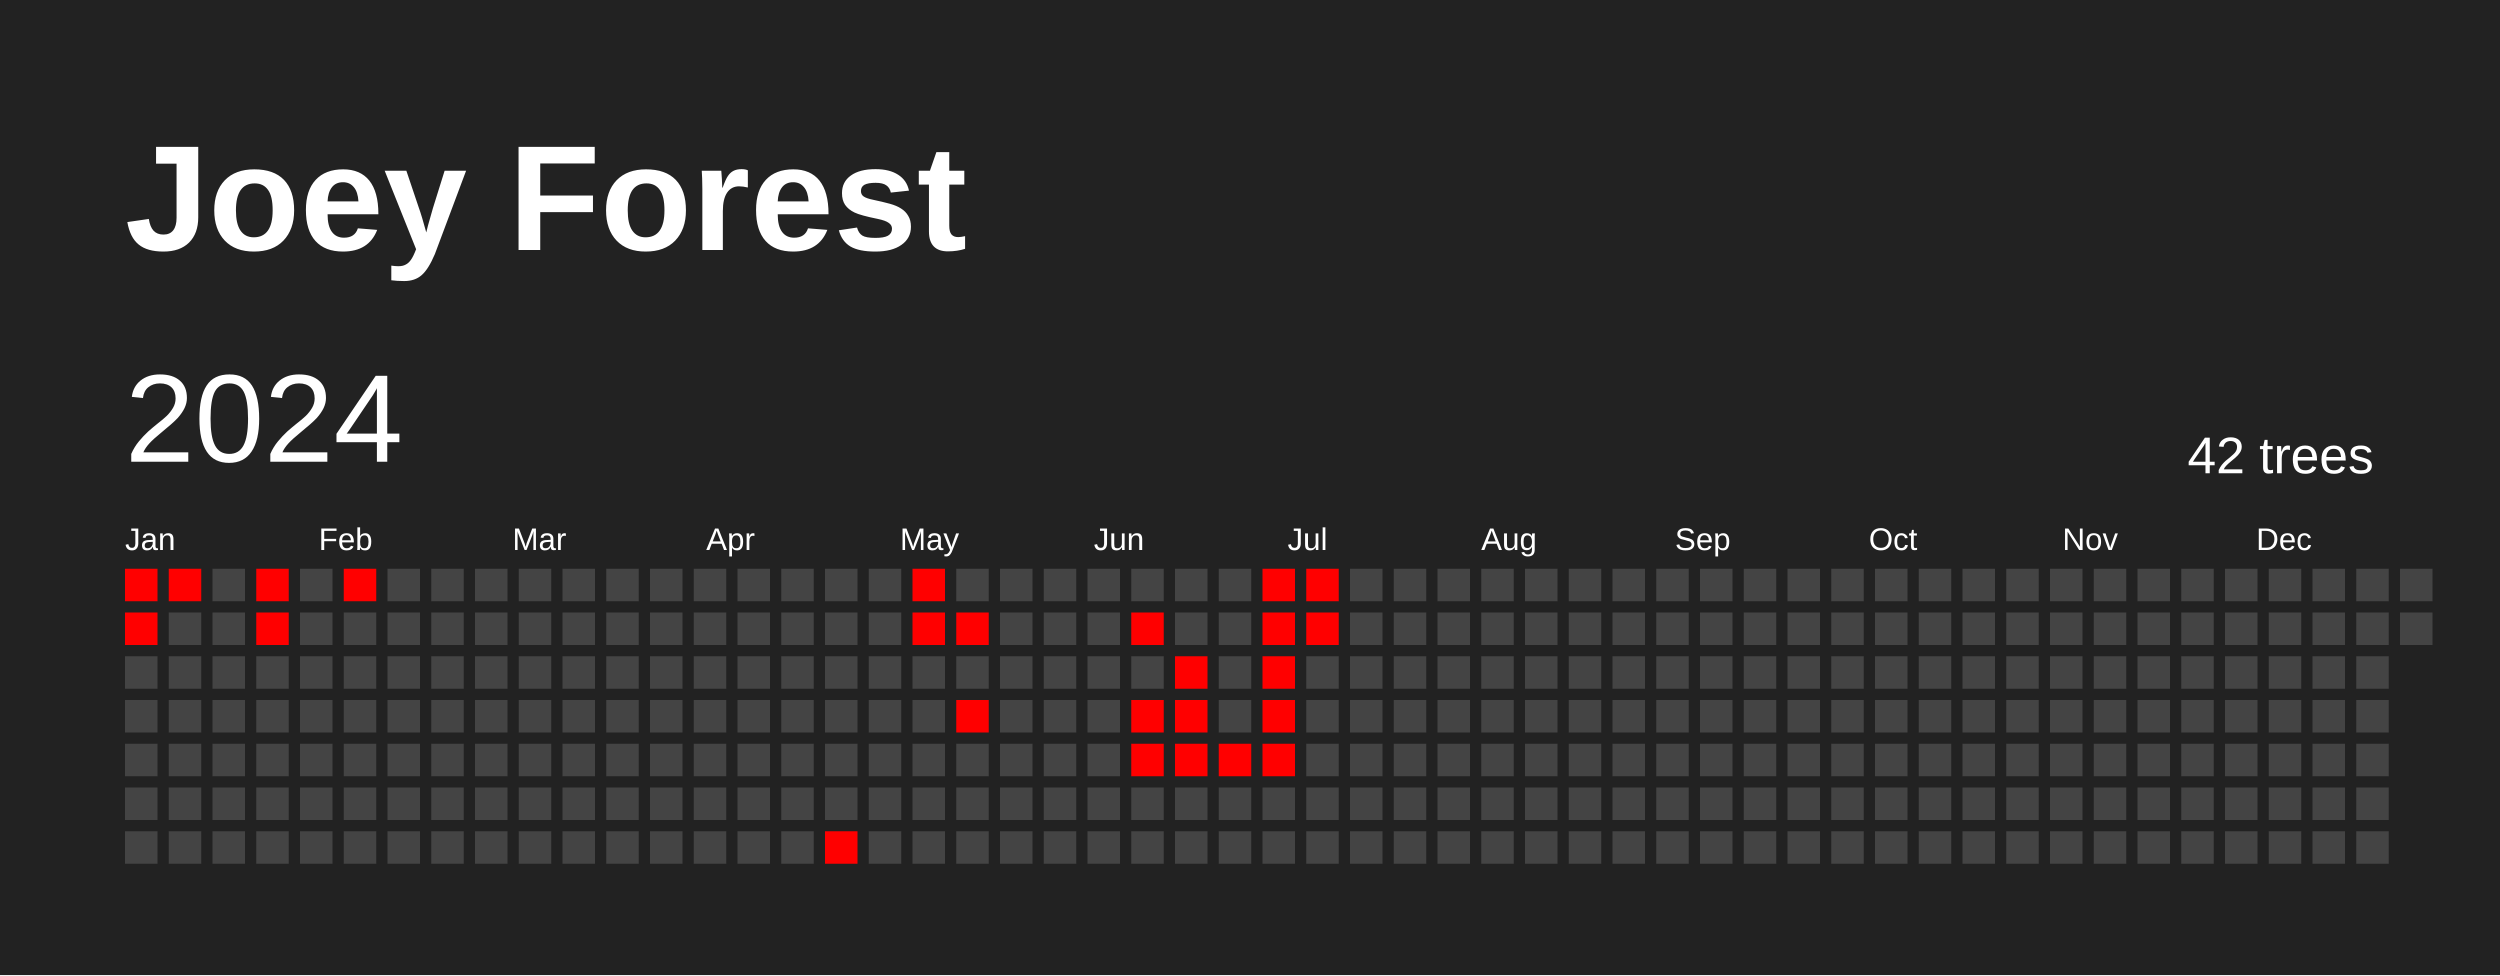
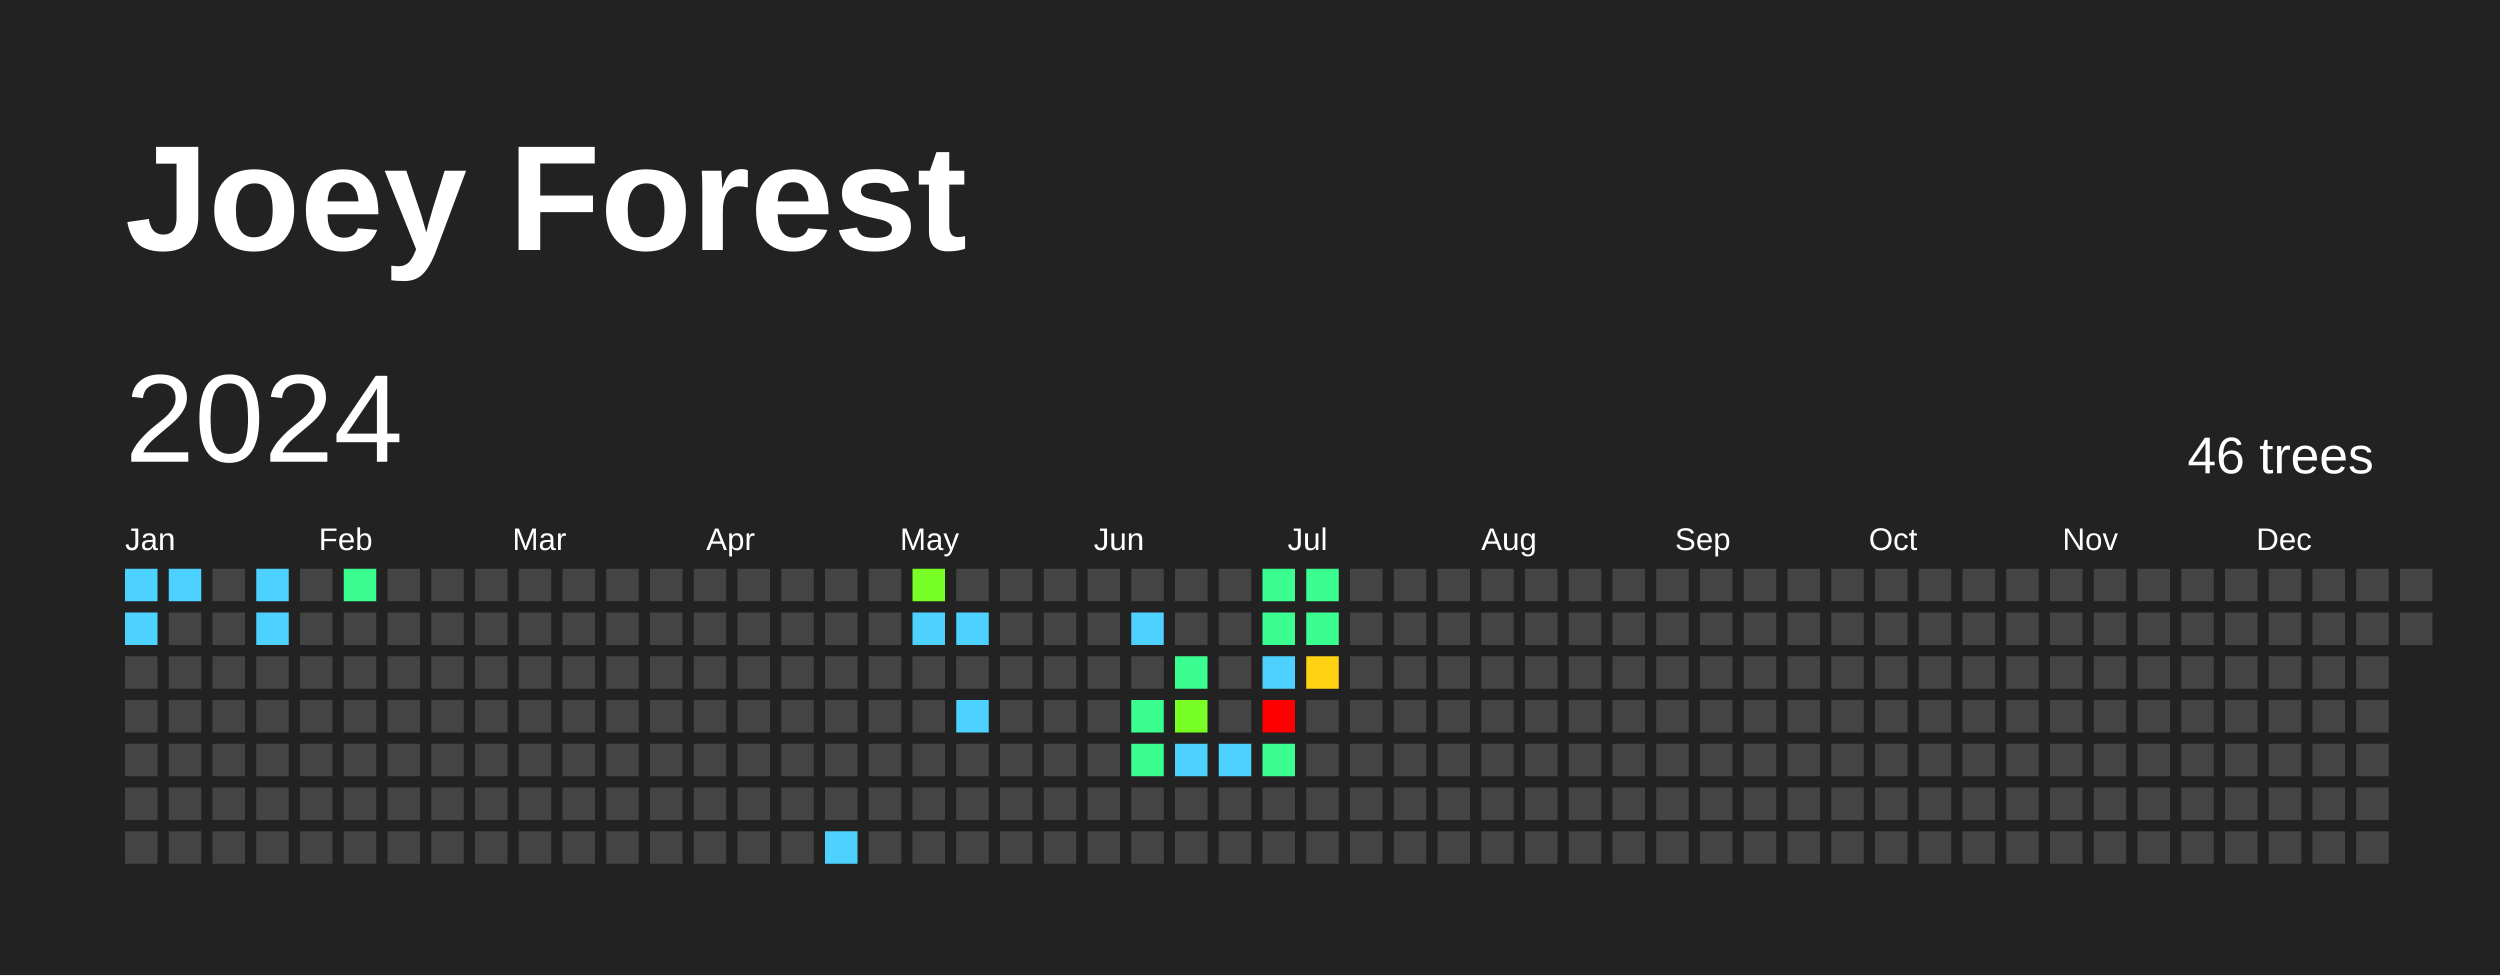
<svg xmlns="http://www.w3.org/2000/svg" baseProfile="full" height="78mm" version="1.1" viewBox="0,0,200,78" width="200mm">
  <defs />
  <rect fill="#222222" height="78" width="200" x="0" y="0" />
  <text fill="#FFFFFF" style="font-size:12px; font-family:Arial; font-weight:bold;" x="10" y="20">Joey Forest</text>
  <text dominant-baseline="hanging" fill="#FFFFFF" style="font-size:10.0px; font-family:Arial;" x="10" y="30">2024</text>
-   <text dominant-baseline="hanging" fill="#FFFFFF" style="font-size:4.125px; font-family:Arial;" x="175" y="35">42 trees</text>
+   <text dominant-baseline="hanging" fill="#FFFFFF" style="font-size:4.125px; font-family:Arial;" x="175" y="35">46 trees</text>
  <text fill="#FFFFFF" style="font-size:2.5px; font-family:Arial" x="10.0" y="44">Jan</text>
  <text fill="#FFFFFF" style="font-size:2.5px; font-family:Arial" x="25.5" y="44">Feb</text>
  <text fill="#FFFFFF" style="font-size:2.5px; font-family:Arial" x="41.0" y="44">Mar</text>
  <text fill="#FFFFFF" style="font-size:2.5px; font-family:Arial" x="56.5" y="44">Apr</text>
  <text fill="#FFFFFF" style="font-size:2.5px; font-family:Arial" x="72.0" y="44">May</text>
  <text fill="#FFFFFF" style="font-size:2.5px; font-family:Arial" x="87.5" y="44">Jun</text>
  <text fill="#FFFFFF" style="font-size:2.5px; font-family:Arial" x="103.0" y="44">Jul</text>
  <text fill="#FFFFFF" style="font-size:2.5px; font-family:Arial" x="118.5" y="44">Aug</text>
  <text fill="#FFFFFF" style="font-size:2.5px; font-family:Arial" x="134.0" y="44">Sep</text>
  <text fill="#FFFFFF" style="font-size:2.5px; font-family:Arial" x="149.5" y="44">Oct</text>
  <text fill="#FFFFFF" style="font-size:2.5px; font-family:Arial" x="165.0" y="44">Nov</text>
  <text fill="#FFFFFF" style="font-size:2.5px; font-family:Arial" x="180.5" y="44">Dec</text>
-   <rect fill="red" height="2.6" width="2.6" x="10.0" y="45.5" />
-   <rect fill="red" height="2.6" width="2.6" x="10.0" y="49.0" />
+   <rect fill="#4dd2ff" height="2.6" width="2.6" x="10.0" y="45.5" />
+   <rect fill="#4dd2ff" height="2.6" width="2.6" x="10.0" y="49.0" />
  <rect fill="#444444" height="2.6" width="2.6" x="10.0" y="52.5" />
  <rect fill="#444444" height="2.6" width="2.6" x="10.0" y="56.0" />
  <rect fill="#444444" height="2.6" width="2.6" x="10.0" y="59.5" />
  <rect fill="#444444" height="2.6" width="2.6" x="10.0" y="63.0" />
  <rect fill="#444444" height="2.6" width="2.6" x="10.0" y="66.5" />
-   <rect fill="red" height="2.6" width="2.6" x="13.5" y="45.5" />
+   <rect fill="#4dd2ff" height="2.6" width="2.6" x="13.5" y="45.5" />
  <rect fill="#444444" height="2.6" width="2.6" x="13.5" y="49.0" />
  <rect fill="#444444" height="2.6" width="2.6" x="13.5" y="52.5" />
  <rect fill="#444444" height="2.6" width="2.6" x="13.5" y="56.0" />
  <rect fill="#444444" height="2.6" width="2.6" x="13.5" y="59.5" />
  <rect fill="#444444" height="2.6" width="2.6" x="13.5" y="63.0" />
  <rect fill="#444444" height="2.6" width="2.6" x="13.5" y="66.5" />
  <rect fill="#444444" height="2.6" width="2.6" x="17.0" y="45.5" />
  <rect fill="#444444" height="2.6" width="2.6" x="17.0" y="49.0" />
  <rect fill="#444444" height="2.6" width="2.6" x="17.0" y="52.5" />
  <rect fill="#444444" height="2.6" width="2.6" x="17.0" y="56.0" />
  <rect fill="#444444" height="2.6" width="2.6" x="17.0" y="59.5" />
  <rect fill="#444444" height="2.6" width="2.6" x="17.0" y="63.0" />
  <rect fill="#444444" height="2.6" width="2.6" x="17.0" y="66.5" />
-   <rect fill="red" height="2.6" width="2.6" x="20.5" y="45.5" />
-   <rect fill="red" height="2.6" width="2.6" x="20.5" y="49.0" />
+   <rect fill="#4dd2ff" height="2.6" width="2.6" x="20.5" y="45.5" />
+   <rect fill="#4dd2ff" height="2.6" width="2.6" x="20.5" y="49.0" />
  <rect fill="#444444" height="2.6" width="2.6" x="20.5" y="52.5" />
  <rect fill="#444444" height="2.6" width="2.6" x="20.5" y="56.0" />
  <rect fill="#444444" height="2.6" width="2.6" x="20.5" y="59.5" />
  <rect fill="#444444" height="2.6" width="2.6" x="20.5" y="63.0" />
  <rect fill="#444444" height="2.6" width="2.6" x="20.5" y="66.5" />
  <rect fill="#444444" height="2.6" width="2.6" x="24.0" y="45.5" />
  <rect fill="#444444" height="2.6" width="2.6" x="24.0" y="49.0" />
  <rect fill="#444444" height="2.6" width="2.6" x="24.0" y="52.5" />
  <rect fill="#444444" height="2.6" width="2.6" x="24.0" y="56.0" />
  <rect fill="#444444" height="2.6" width="2.6" x="24.0" y="59.5" />
  <rect fill="#444444" height="2.6" width="2.6" x="24.0" y="63.0" />
  <rect fill="#444444" height="2.6" width="2.6" x="24.0" y="66.5" />
-   <rect fill="red" height="2.6" width="2.6" x="27.5" y="45.5" />
+   <rect fill="#3aff90" height="2.6" width="2.6" x="27.5" y="45.5" />
  <rect fill="#444444" height="2.6" width="2.6" x="27.5" y="49.0" />
  <rect fill="#444444" height="2.6" width="2.6" x="27.5" y="52.5" />
  <rect fill="#444444" height="2.6" width="2.6" x="27.5" y="56.0" />
  <rect fill="#444444" height="2.6" width="2.6" x="27.5" y="59.5" />
  <rect fill="#444444" height="2.6" width="2.6" x="27.5" y="63.0" />
  <rect fill="#444444" height="2.6" width="2.6" x="27.5" y="66.5" />
  <rect fill="#444444" height="2.6" width="2.6" x="31.0" y="45.5" />
  <rect fill="#444444" height="2.6" width="2.6" x="31.0" y="49.0" />
  <rect fill="#444444" height="2.6" width="2.6" x="31.0" y="52.5" />
  <rect fill="#444444" height="2.6" width="2.6" x="31.0" y="56.0" />
  <rect fill="#444444" height="2.6" width="2.6" x="31.0" y="59.5" />
  <rect fill="#444444" height="2.6" width="2.6" x="31.0" y="63.0" />
  <rect fill="#444444" height="2.6" width="2.6" x="31.0" y="66.5" />
  <rect fill="#444444" height="2.6" width="2.6" x="34.5" y="45.5" />
  <rect fill="#444444" height="2.6" width="2.6" x="34.5" y="49.0" />
  <rect fill="#444444" height="2.6" width="2.6" x="34.5" y="52.5" />
  <rect fill="#444444" height="2.6" width="2.6" x="34.5" y="56.0" />
  <rect fill="#444444" height="2.6" width="2.6" x="34.5" y="59.5" />
  <rect fill="#444444" height="2.6" width="2.6" x="34.5" y="63.0" />
  <rect fill="#444444" height="2.6" width="2.6" x="34.5" y="66.5" />
  <rect fill="#444444" height="2.6" width="2.6" x="38.0" y="45.5" />
  <rect fill="#444444" height="2.6" width="2.6" x="38.0" y="49.0" />
  <rect fill="#444444" height="2.6" width="2.6" x="38.0" y="52.5" />
  <rect fill="#444444" height="2.6" width="2.6" x="38.0" y="56.0" />
  <rect fill="#444444" height="2.6" width="2.6" x="38.0" y="59.5" />
  <rect fill="#444444" height="2.6" width="2.6" x="38.0" y="63.0" />
  <rect fill="#444444" height="2.6" width="2.6" x="38.0" y="66.5" />
  <rect fill="#444444" height="2.6" width="2.6" x="41.5" y="45.5" />
  <rect fill="#444444" height="2.6" width="2.6" x="41.5" y="49.0" />
  <rect fill="#444444" height="2.6" width="2.6" x="41.5" y="52.5" />
  <rect fill="#444444" height="2.6" width="2.6" x="41.5" y="56.0" />
  <rect fill="#444444" height="2.6" width="2.6" x="41.5" y="59.5" />
  <rect fill="#444444" height="2.6" width="2.6" x="41.5" y="63.0" />
  <rect fill="#444444" height="2.6" width="2.6" x="41.5" y="66.5" />
  <rect fill="#444444" height="2.6" width="2.6" x="45.0" y="45.5" />
  <rect fill="#444444" height="2.6" width="2.6" x="45.0" y="49.0" />
  <rect fill="#444444" height="2.6" width="2.6" x="45.0" y="52.5" />
  <rect fill="#444444" height="2.6" width="2.6" x="45.0" y="56.0" />
  <rect fill="#444444" height="2.6" width="2.6" x="45.0" y="59.5" />
  <rect fill="#444444" height="2.6" width="2.6" x="45.0" y="63.0" />
  <rect fill="#444444" height="2.6" width="2.6" x="45.0" y="66.5" />
  <rect fill="#444444" height="2.6" width="2.6" x="48.5" y="45.5" />
  <rect fill="#444444" height="2.6" width="2.6" x="48.5" y="49.0" />
  <rect fill="#444444" height="2.6" width="2.6" x="48.5" y="52.5" />
  <rect fill="#444444" height="2.6" width="2.6" x="48.5" y="56.0" />
  <rect fill="#444444" height="2.6" width="2.6" x="48.5" y="59.5" />
  <rect fill="#444444" height="2.6" width="2.6" x="48.5" y="63.0" />
  <rect fill="#444444" height="2.6" width="2.6" x="48.5" y="66.5" />
  <rect fill="#444444" height="2.6" width="2.6" x="52.0" y="45.5" />
  <rect fill="#444444" height="2.6" width="2.6" x="52.0" y="49.0" />
  <rect fill="#444444" height="2.6" width="2.6" x="52.0" y="52.5" />
  <rect fill="#444444" height="2.6" width="2.6" x="52.0" y="56.0" />
  <rect fill="#444444" height="2.6" width="2.6" x="52.0" y="59.5" />
  <rect fill="#444444" height="2.6" width="2.6" x="52.0" y="63.0" />
  <rect fill="#444444" height="2.6" width="2.6" x="52.0" y="66.5" />
  <rect fill="#444444" height="2.6" width="2.6" x="55.5" y="45.5" />
  <rect fill="#444444" height="2.6" width="2.6" x="55.5" y="49.0" />
  <rect fill="#444444" height="2.6" width="2.6" x="55.5" y="52.5" />
  <rect fill="#444444" height="2.6" width="2.6" x="55.5" y="56.0" />
  <rect fill="#444444" height="2.6" width="2.6" x="55.5" y="59.5" />
  <rect fill="#444444" height="2.6" width="2.6" x="55.5" y="63.0" />
  <rect fill="#444444" height="2.6" width="2.6" x="55.5" y="66.5" />
  <rect fill="#444444" height="2.6" width="2.6" x="59.0" y="45.5" />
  <rect fill="#444444" height="2.6" width="2.6" x="59.0" y="49.0" />
  <rect fill="#444444" height="2.6" width="2.6" x="59.0" y="52.5" />
  <rect fill="#444444" height="2.6" width="2.6" x="59.0" y="56.0" />
  <rect fill="#444444" height="2.6" width="2.6" x="59.0" y="59.5" />
  <rect fill="#444444" height="2.6" width="2.6" x="59.0" y="63.0" />
  <rect fill="#444444" height="2.6" width="2.6" x="59.0" y="66.5" />
  <rect fill="#444444" height="2.6" width="2.6" x="62.5" y="45.5" />
  <rect fill="#444444" height="2.6" width="2.6" x="62.5" y="49.0" />
  <rect fill="#444444" height="2.6" width="2.6" x="62.5" y="52.5" />
  <rect fill="#444444" height="2.6" width="2.6" x="62.5" y="56.0" />
  <rect fill="#444444" height="2.6" width="2.6" x="62.5" y="59.5" />
  <rect fill="#444444" height="2.6" width="2.6" x="62.5" y="63.0" />
  <rect fill="#444444" height="2.6" width="2.6" x="62.5" y="66.5" />
  <rect fill="#444444" height="2.6" width="2.6" x="66.0" y="45.5" />
  <rect fill="#444444" height="2.6" width="2.6" x="66.0" y="49.0" />
  <rect fill="#444444" height="2.6" width="2.6" x="66.0" y="52.5" />
  <rect fill="#444444" height="2.6" width="2.6" x="66.0" y="56.0" />
  <rect fill="#444444" height="2.6" width="2.6" x="66.0" y="59.5" />
  <rect fill="#444444" height="2.6" width="2.6" x="66.0" y="63.0" />
-   <rect fill="red" height="2.6" width="2.6" x="66.0" y="66.5" />
+   <rect fill="#4dd2ff" height="2.6" width="2.6" x="66.0" y="66.5" />
  <rect fill="#444444" height="2.6" width="2.6" x="69.5" y="45.5" />
  <rect fill="#444444" height="2.6" width="2.6" x="69.5" y="49.0" />
  <rect fill="#444444" height="2.6" width="2.6" x="69.5" y="52.5" />
  <rect fill="#444444" height="2.6" width="2.6" x="69.5" y="56.0" />
  <rect fill="#444444" height="2.6" width="2.6" x="69.5" y="59.5" />
  <rect fill="#444444" height="2.6" width="2.6" x="69.5" y="63.0" />
  <rect fill="#444444" height="2.6" width="2.6" x="69.5" y="66.5" />
-   <rect fill="red" height="2.6" width="2.6" x="73.0" y="45.5" />
-   <rect fill="red" height="2.6" width="2.6" x="73.0" y="49.0" />
+   <rect fill="#77ff26" height="2.6" width="2.6" x="73.0" y="45.5" />
+   <rect fill="#4dd2ff" height="2.6" width="2.6" x="73.0" y="49.0" />
  <rect fill="#444444" height="2.6" width="2.6" x="73.0" y="52.5" />
  <rect fill="#444444" height="2.6" width="2.6" x="73.0" y="56.0" />
  <rect fill="#444444" height="2.6" width="2.6" x="73.0" y="59.5" />
  <rect fill="#444444" height="2.6" width="2.6" x="73.0" y="63.0" />
  <rect fill="#444444" height="2.6" width="2.6" x="73.0" y="66.5" />
  <rect fill="#444444" height="2.6" width="2.6" x="76.5" y="45.5" />
-   <rect fill="red" height="2.6" width="2.6" x="76.5" y="49.0" />
+   <rect fill="#4dd2ff" height="2.6" width="2.6" x="76.5" y="49.0" />
  <rect fill="#444444" height="2.6" width="2.6" x="76.5" y="52.5" />
-   <rect fill="red" height="2.6" width="2.6" x="76.5" y="56.0" />
+   <rect fill="#4dd2ff" height="2.6" width="2.6" x="76.5" y="56.0" />
  <rect fill="#444444" height="2.6" width="2.6" x="76.5" y="59.5" />
  <rect fill="#444444" height="2.6" width="2.6" x="76.5" y="63.0" />
  <rect fill="#444444" height="2.6" width="2.6" x="76.5" y="66.5" />
  <rect fill="#444444" height="2.6" width="2.6" x="80.0" y="45.5" />
  <rect fill="#444444" height="2.6" width="2.6" x="80.0" y="49.0" />
  <rect fill="#444444" height="2.6" width="2.6" x="80.0" y="52.5" />
  <rect fill="#444444" height="2.6" width="2.6" x="80.0" y="56.0" />
  <rect fill="#444444" height="2.6" width="2.6" x="80.0" y="59.5" />
  <rect fill="#444444" height="2.6" width="2.6" x="80.0" y="63.0" />
  <rect fill="#444444" height="2.6" width="2.6" x="80.0" y="66.5" />
  <rect fill="#444444" height="2.6" width="2.6" x="83.5" y="45.5" />
  <rect fill="#444444" height="2.6" width="2.6" x="83.5" y="49.0" />
  <rect fill="#444444" height="2.6" width="2.6" x="83.5" y="52.5" />
  <rect fill="#444444" height="2.6" width="2.6" x="83.5" y="56.0" />
  <rect fill="#444444" height="2.6" width="2.6" x="83.5" y="59.5" />
  <rect fill="#444444" height="2.6" width="2.6" x="83.5" y="63.0" />
  <rect fill="#444444" height="2.6" width="2.6" x="83.5" y="66.5" />
  <rect fill="#444444" height="2.6" width="2.6" x="87.0" y="45.5" />
  <rect fill="#444444" height="2.6" width="2.6" x="87.0" y="49.0" />
  <rect fill="#444444" height="2.6" width="2.6" x="87.0" y="52.5" />
  <rect fill="#444444" height="2.6" width="2.6" x="87.0" y="56.0" />
  <rect fill="#444444" height="2.6" width="2.6" x="87.0" y="59.5" />
  <rect fill="#444444" height="2.6" width="2.6" x="87.0" y="63.0" />
  <rect fill="#444444" height="2.6" width="2.6" x="87.0" y="66.5" />
  <rect fill="#444444" height="2.6" width="2.6" x="90.5" y="45.5" />
-   <rect fill="red" height="2.6" width="2.6" x="90.5" y="49.0" />
+   <rect fill="#4dd2ff" height="2.6" width="2.6" x="90.5" y="49.0" />
  <rect fill="#444444" height="2.6" width="2.6" x="90.5" y="52.5" />
-   <rect fill="red" height="2.6" width="2.6" x="90.5" y="56.0" />
-   <rect fill="red" height="2.6" width="2.6" x="90.5" y="59.5" />
+   <rect fill="#3aff90" height="2.6" width="2.6" x="90.5" y="56.0" />
+   <rect fill="#3aff90" height="2.6" width="2.6" x="90.5" y="59.5" />
  <rect fill="#444444" height="2.6" width="2.6" x="90.5" y="63.0" />
  <rect fill="#444444" height="2.6" width="2.6" x="90.5" y="66.5" />
  <rect fill="#444444" height="2.6" width="2.6" x="94.0" y="45.5" />
  <rect fill="#444444" height="2.6" width="2.6" x="94.0" y="49.0" />
-   <rect fill="red" height="2.6" width="2.6" x="94.0" y="52.5" />
-   <rect fill="red" height="2.6" width="2.6" x="94.0" y="56.0" />
-   <rect fill="red" height="2.6" width="2.6" x="94.0" y="59.5" />
+   <rect fill="#3aff90" height="2.6" width="2.6" x="94.0" y="52.5" />
+   <rect fill="#77ff26" height="2.6" width="2.6" x="94.0" y="56.0" />
+   <rect fill="#4dd2ff" height="2.6" width="2.6" x="94.0" y="59.5" />
  <rect fill="#444444" height="2.6" width="2.6" x="94.0" y="63.0" />
  <rect fill="#444444" height="2.6" width="2.6" x="94.0" y="66.5" />
  <rect fill="#444444" height="2.6" width="2.6" x="97.5" y="45.5" />
  <rect fill="#444444" height="2.6" width="2.6" x="97.5" y="49.0" />
  <rect fill="#444444" height="2.6" width="2.6" x="97.5" y="52.5" />
  <rect fill="#444444" height="2.6" width="2.6" x="97.5" y="56.0" />
-   <rect fill="red" height="2.6" width="2.6" x="97.5" y="59.5" />
+   <rect fill="#4dd2ff" height="2.6" width="2.6" x="97.5" y="59.5" />
  <rect fill="#444444" height="2.6" width="2.6" x="97.5" y="63.0" />
  <rect fill="#444444" height="2.6" width="2.6" x="97.5" y="66.5" />
-   <rect fill="red" height="2.6" width="2.6" x="101.0" y="45.5" />
-   <rect fill="red" height="2.6" width="2.6" x="101.0" y="49.0" />
-   <rect fill="red" height="2.6" width="2.6" x="101.0" y="52.5" />
+   <rect fill="#3aff90" height="2.6" width="2.6" x="101.0" y="45.5" />
+   <rect fill="#3aff90" height="2.6" width="2.6" x="101.0" y="49.0" />
+   <rect fill="#4dd2ff" height="2.6" width="2.6" x="101.0" y="52.5" />
  <rect fill="red" height="2.6" width="2.6" x="101.0" y="56.0" />
-   <rect fill="red" height="2.6" width="2.6" x="101.0" y="59.5" />
+   <rect fill="#3aff90" height="2.6" width="2.6" x="101.0" y="59.5" />
  <rect fill="#444444" height="2.6" width="2.6" x="101.0" y="63.0" />
  <rect fill="#444444" height="2.6" width="2.6" x="101.0" y="66.5" />
-   <rect fill="red" height="2.6" width="2.6" x="104.5" y="45.5" />
-   <rect fill="red" height="2.6" width="2.6" x="104.5" y="49.0" />
-   <rect fill="#444444" height="2.6" width="2.6" x="104.5" y="52.5" />
+   <rect fill="#3aff90" height="2.6" width="2.6" x="104.5" y="45.5" />
+   <rect fill="#3aff90" height="2.6" width="2.6" x="104.5" y="49.0" />
+   <rect fill="#ffd313" height="2.6" width="2.6" x="104.5" y="52.5" />
  <rect fill="#444444" height="2.6" width="2.6" x="104.5" y="56.0" />
  <rect fill="#444444" height="2.6" width="2.6" x="104.5" y="59.5" />
  <rect fill="#444444" height="2.6" width="2.6" x="104.5" y="63.0" />
  <rect fill="#444444" height="2.6" width="2.6" x="104.5" y="66.5" />
  <rect fill="#444444" height="2.6" width="2.6" x="108.0" y="45.5" />
  <rect fill="#444444" height="2.6" width="2.6" x="108.0" y="49.0" />
  <rect fill="#444444" height="2.6" width="2.6" x="108.0" y="52.5" />
  <rect fill="#444444" height="2.6" width="2.6" x="108.0" y="56.0" />
  <rect fill="#444444" height="2.6" width="2.6" x="108.0" y="59.5" />
  <rect fill="#444444" height="2.6" width="2.6" x="108.0" y="63.0" />
  <rect fill="#444444" height="2.6" width="2.6" x="108.0" y="66.5" />
  <rect fill="#444444" height="2.6" width="2.6" x="111.5" y="45.5" />
  <rect fill="#444444" height="2.6" width="2.6" x="111.5" y="49.0" />
  <rect fill="#444444" height="2.6" width="2.6" x="111.5" y="52.5" />
  <rect fill="#444444" height="2.6" width="2.6" x="111.5" y="56.0" />
  <rect fill="#444444" height="2.6" width="2.6" x="111.5" y="59.5" />
  <rect fill="#444444" height="2.6" width="2.6" x="111.5" y="63.0" />
  <rect fill="#444444" height="2.6" width="2.6" x="111.5" y="66.5" />
  <rect fill="#444444" height="2.6" width="2.6" x="115.0" y="45.5" />
  <rect fill="#444444" height="2.6" width="2.6" x="115.0" y="49.0" />
  <rect fill="#444444" height="2.6" width="2.6" x="115.0" y="52.5" />
  <rect fill="#444444" height="2.6" width="2.6" x="115.0" y="56.0" />
  <rect fill="#444444" height="2.6" width="2.6" x="115.0" y="59.5" />
  <rect fill="#444444" height="2.6" width="2.6" x="115.0" y="63.0" />
  <rect fill="#444444" height="2.6" width="2.6" x="115.0" y="66.5" />
  <rect fill="#444444" height="2.6" width="2.6" x="118.5" y="45.5" />
  <rect fill="#444444" height="2.6" width="2.6" x="118.5" y="49.0" />
  <rect fill="#444444" height="2.6" width="2.6" x="118.5" y="52.5" />
  <rect fill="#444444" height="2.6" width="2.6" x="118.5" y="56.0" />
  <rect fill="#444444" height="2.6" width="2.6" x="118.5" y="59.5" />
  <rect fill="#444444" height="2.6" width="2.6" x="118.5" y="63.0" />
  <rect fill="#444444" height="2.6" width="2.6" x="118.5" y="66.5" />
  <rect fill="#444444" height="2.6" width="2.6" x="122.0" y="45.5" />
  <rect fill="#444444" height="2.6" width="2.6" x="122.0" y="49.0" />
  <rect fill="#444444" height="2.6" width="2.6" x="122.0" y="52.5" />
  <rect fill="#444444" height="2.6" width="2.6" x="122.0" y="56.0" />
  <rect fill="#444444" height="2.6" width="2.6" x="122.0" y="59.5" />
  <rect fill="#444444" height="2.6" width="2.6" x="122.0" y="63.0" />
  <rect fill="#444444" height="2.6" width="2.6" x="122.0" y="66.5" />
  <rect fill="#444444" height="2.6" width="2.6" x="125.5" y="45.5" />
  <rect fill="#444444" height="2.6" width="2.6" x="125.5" y="49.0" />
  <rect fill="#444444" height="2.6" width="2.6" x="125.5" y="52.5" />
  <rect fill="#444444" height="2.6" width="2.6" x="125.5" y="56.0" />
  <rect fill="#444444" height="2.6" width="2.6" x="125.5" y="59.5" />
  <rect fill="#444444" height="2.6" width="2.6" x="125.5" y="63.0" />
  <rect fill="#444444" height="2.6" width="2.6" x="125.5" y="66.5" />
  <rect fill="#444444" height="2.6" width="2.6" x="129.0" y="45.5" />
  <rect fill="#444444" height="2.6" width="2.6" x="129.0" y="49.0" />
  <rect fill="#444444" height="2.6" width="2.6" x="129.0" y="52.5" />
  <rect fill="#444444" height="2.6" width="2.6" x="129.0" y="56.0" />
  <rect fill="#444444" height="2.6" width="2.6" x="129.0" y="59.5" />
  <rect fill="#444444" height="2.6" width="2.6" x="129.0" y="63.0" />
  <rect fill="#444444" height="2.6" width="2.6" x="129.0" y="66.5" />
  <rect fill="#444444" height="2.6" width="2.6" x="132.5" y="45.5" />
  <rect fill="#444444" height="2.6" width="2.6" x="132.5" y="49.0" />
  <rect fill="#444444" height="2.6" width="2.6" x="132.5" y="52.5" />
  <rect fill="#444444" height="2.6" width="2.6" x="132.5" y="56.0" />
  <rect fill="#444444" height="2.6" width="2.6" x="132.5" y="59.5" />
  <rect fill="#444444" height="2.6" width="2.6" x="132.5" y="63.0" />
  <rect fill="#444444" height="2.6" width="2.6" x="132.5" y="66.5" />
  <rect fill="#444444" height="2.6" width="2.6" x="136.0" y="45.5" />
  <rect fill="#444444" height="2.6" width="2.6" x="136.0" y="49.0" />
  <rect fill="#444444" height="2.6" width="2.6" x="136.0" y="52.5" />
  <rect fill="#444444" height="2.6" width="2.6" x="136.0" y="56.0" />
  <rect fill="#444444" height="2.6" width="2.6" x="136.0" y="59.5" />
  <rect fill="#444444" height="2.6" width="2.6" x="136.0" y="63.0" />
  <rect fill="#444444" height="2.6" width="2.6" x="136.0" y="66.5" />
  <rect fill="#444444" height="2.6" width="2.6" x="139.5" y="45.5" />
  <rect fill="#444444" height="2.6" width="2.6" x="139.5" y="49.0" />
  <rect fill="#444444" height="2.6" width="2.6" x="139.5" y="52.5" />
  <rect fill="#444444" height="2.6" width="2.6" x="139.5" y="56.0" />
  <rect fill="#444444" height="2.6" width="2.6" x="139.5" y="59.5" />
  <rect fill="#444444" height="2.6" width="2.6" x="139.5" y="63.0" />
  <rect fill="#444444" height="2.6" width="2.6" x="139.5" y="66.5" />
  <rect fill="#444444" height="2.6" width="2.6" x="143.0" y="45.5" />
  <rect fill="#444444" height="2.6" width="2.6" x="143.0" y="49.0" />
  <rect fill="#444444" height="2.6" width="2.6" x="143.0" y="52.5" />
  <rect fill="#444444" height="2.6" width="2.6" x="143.0" y="56.0" />
  <rect fill="#444444" height="2.6" width="2.6" x="143.0" y="59.5" />
  <rect fill="#444444" height="2.6" width="2.6" x="143.0" y="63.0" />
  <rect fill="#444444" height="2.6" width="2.6" x="143.0" y="66.5" />
  <rect fill="#444444" height="2.6" width="2.6" x="146.5" y="45.5" />
  <rect fill="#444444" height="2.6" width="2.6" x="146.5" y="49.0" />
  <rect fill="#444444" height="2.6" width="2.6" x="146.5" y="52.5" />
  <rect fill="#444444" height="2.6" width="2.6" x="146.5" y="56.0" />
  <rect fill="#444444" height="2.6" width="2.6" x="146.5" y="59.5" />
  <rect fill="#444444" height="2.6" width="2.6" x="146.5" y="63.0" />
  <rect fill="#444444" height="2.6" width="2.6" x="146.5" y="66.5" />
  <rect fill="#444444" height="2.6" width="2.6" x="150.0" y="45.5" />
  <rect fill="#444444" height="2.6" width="2.6" x="150.0" y="49.0" />
  <rect fill="#444444" height="2.6" width="2.6" x="150.0" y="52.5" />
  <rect fill="#444444" height="2.6" width="2.6" x="150.0" y="56.0" />
  <rect fill="#444444" height="2.6" width="2.6" x="150.0" y="59.5" />
  <rect fill="#444444" height="2.6" width="2.6" x="150.0" y="63.0" />
  <rect fill="#444444" height="2.6" width="2.6" x="150.0" y="66.5" />
  <rect fill="#444444" height="2.6" width="2.6" x="153.5" y="45.5" />
  <rect fill="#444444" height="2.6" width="2.6" x="153.5" y="49.0" />
  <rect fill="#444444" height="2.6" width="2.6" x="153.5" y="52.5" />
  <rect fill="#444444" height="2.6" width="2.6" x="153.5" y="56.0" />
  <rect fill="#444444" height="2.6" width="2.6" x="153.5" y="59.5" />
  <rect fill="#444444" height="2.6" width="2.6" x="153.5" y="63.0" />
  <rect fill="#444444" height="2.6" width="2.6" x="153.5" y="66.5" />
  <rect fill="#444444" height="2.6" width="2.6" x="157.0" y="45.5" />
  <rect fill="#444444" height="2.6" width="2.6" x="157.0" y="49.0" />
  <rect fill="#444444" height="2.6" width="2.6" x="157.0" y="52.5" />
  <rect fill="#444444" height="2.6" width="2.6" x="157.0" y="56.0" />
  <rect fill="#444444" height="2.6" width="2.6" x="157.0" y="59.5" />
  <rect fill="#444444" height="2.6" width="2.6" x="157.0" y="63.0" />
  <rect fill="#444444" height="2.6" width="2.6" x="157.0" y="66.5" />
  <rect fill="#444444" height="2.6" width="2.6" x="160.5" y="45.5" />
  <rect fill="#444444" height="2.6" width="2.6" x="160.5" y="49.0" />
  <rect fill="#444444" height="2.6" width="2.6" x="160.5" y="52.5" />
  <rect fill="#444444" height="2.6" width="2.6" x="160.5" y="56.0" />
  <rect fill="#444444" height="2.6" width="2.6" x="160.5" y="59.5" />
  <rect fill="#444444" height="2.6" width="2.6" x="160.5" y="63.0" />
  <rect fill="#444444" height="2.6" width="2.6" x="160.5" y="66.5" />
  <rect fill="#444444" height="2.6" width="2.6" x="164.0" y="45.5" />
  <rect fill="#444444" height="2.6" width="2.6" x="164.0" y="49.0" />
  <rect fill="#444444" height="2.6" width="2.6" x="164.0" y="52.5" />
  <rect fill="#444444" height="2.6" width="2.6" x="164.0" y="56.0" />
  <rect fill="#444444" height="2.6" width="2.6" x="164.0" y="59.5" />
  <rect fill="#444444" height="2.6" width="2.6" x="164.0" y="63.0" />
  <rect fill="#444444" height="2.6" width="2.6" x="164.0" y="66.5" />
  <rect fill="#444444" height="2.6" width="2.6" x="167.5" y="45.5" />
  <rect fill="#444444" height="2.6" width="2.6" x="167.5" y="49.0" />
  <rect fill="#444444" height="2.6" width="2.6" x="167.5" y="52.5" />
  <rect fill="#444444" height="2.6" width="2.6" x="167.5" y="56.0" />
  <rect fill="#444444" height="2.6" width="2.6" x="167.5" y="59.5" />
  <rect fill="#444444" height="2.6" width="2.6" x="167.5" y="63.0" />
  <rect fill="#444444" height="2.6" width="2.6" x="167.5" y="66.5" />
  <rect fill="#444444" height="2.6" width="2.6" x="171.0" y="45.5" />
  <rect fill="#444444" height="2.6" width="2.6" x="171.0" y="49.0" />
  <rect fill="#444444" height="2.6" width="2.6" x="171.0" y="52.5" />
  <rect fill="#444444" height="2.6" width="2.6" x="171.0" y="56.0" />
  <rect fill="#444444" height="2.6" width="2.6" x="171.0" y="59.5" />
  <rect fill="#444444" height="2.6" width="2.6" x="171.0" y="63.0" />
  <rect fill="#444444" height="2.6" width="2.6" x="171.0" y="66.5" />
  <rect fill="#444444" height="2.6" width="2.6" x="174.5" y="45.5" />
  <rect fill="#444444" height="2.6" width="2.6" x="174.5" y="49.0" />
  <rect fill="#444444" height="2.6" width="2.6" x="174.5" y="52.5" />
  <rect fill="#444444" height="2.6" width="2.6" x="174.5" y="56.0" />
  <rect fill="#444444" height="2.6" width="2.6" x="174.5" y="59.5" />
  <rect fill="#444444" height="2.6" width="2.6" x="174.5" y="63.0" />
  <rect fill="#444444" height="2.6" width="2.6" x="174.5" y="66.5" />
  <rect fill="#444444" height="2.6" width="2.6" x="178.0" y="45.5" />
  <rect fill="#444444" height="2.6" width="2.6" x="178.0" y="49.0" />
  <rect fill="#444444" height="2.6" width="2.6" x="178.0" y="52.5" />
  <rect fill="#444444" height="2.6" width="2.6" x="178.0" y="56.0" />
  <rect fill="#444444" height="2.6" width="2.6" x="178.0" y="59.5" />
  <rect fill="#444444" height="2.6" width="2.6" x="178.0" y="63.0" />
  <rect fill="#444444" height="2.6" width="2.6" x="178.0" y="66.5" />
  <rect fill="#444444" height="2.6" width="2.6" x="181.5" y="45.5" />
  <rect fill="#444444" height="2.6" width="2.6" x="181.5" y="49.0" />
  <rect fill="#444444" height="2.6" width="2.6" x="181.5" y="52.5" />
  <rect fill="#444444" height="2.6" width="2.6" x="181.5" y="56.0" />
  <rect fill="#444444" height="2.6" width="2.6" x="181.5" y="59.5" />
  <rect fill="#444444" height="2.6" width="2.6" x="181.5" y="63.0" />
  <rect fill="#444444" height="2.6" width="2.6" x="181.5" y="66.5" />
  <rect fill="#444444" height="2.6" width="2.6" x="185.0" y="45.5" />
  <rect fill="#444444" height="2.6" width="2.6" x="185.0" y="49.0" />
  <rect fill="#444444" height="2.6" width="2.6" x="185.0" y="52.5" />
  <rect fill="#444444" height="2.6" width="2.6" x="185.0" y="56.0" />
  <rect fill="#444444" height="2.6" width="2.6" x="185.0" y="59.5" />
  <rect fill="#444444" height="2.6" width="2.6" x="185.0" y="63.0" />
  <rect fill="#444444" height="2.6" width="2.6" x="185.0" y="66.5" />
  <rect fill="#444444" height="2.6" width="2.6" x="188.5" y="45.5" />
  <rect fill="#444444" height="2.6" width="2.6" x="188.5" y="49.0" />
  <rect fill="#444444" height="2.6" width="2.6" x="188.5" y="52.5" />
  <rect fill="#444444" height="2.6" width="2.6" x="188.5" y="56.0" />
  <rect fill="#444444" height="2.6" width="2.6" x="188.5" y="59.5" />
  <rect fill="#444444" height="2.6" width="2.6" x="188.5" y="63.0" />
  <rect fill="#444444" height="2.6" width="2.6" x="188.5" y="66.5" />
  <rect fill="#444444" height="2.6" width="2.6" x="192.0" y="45.5" />
  <rect fill="#444444" height="2.6" width="2.6" x="192.0" y="49.0" />
</svg>
